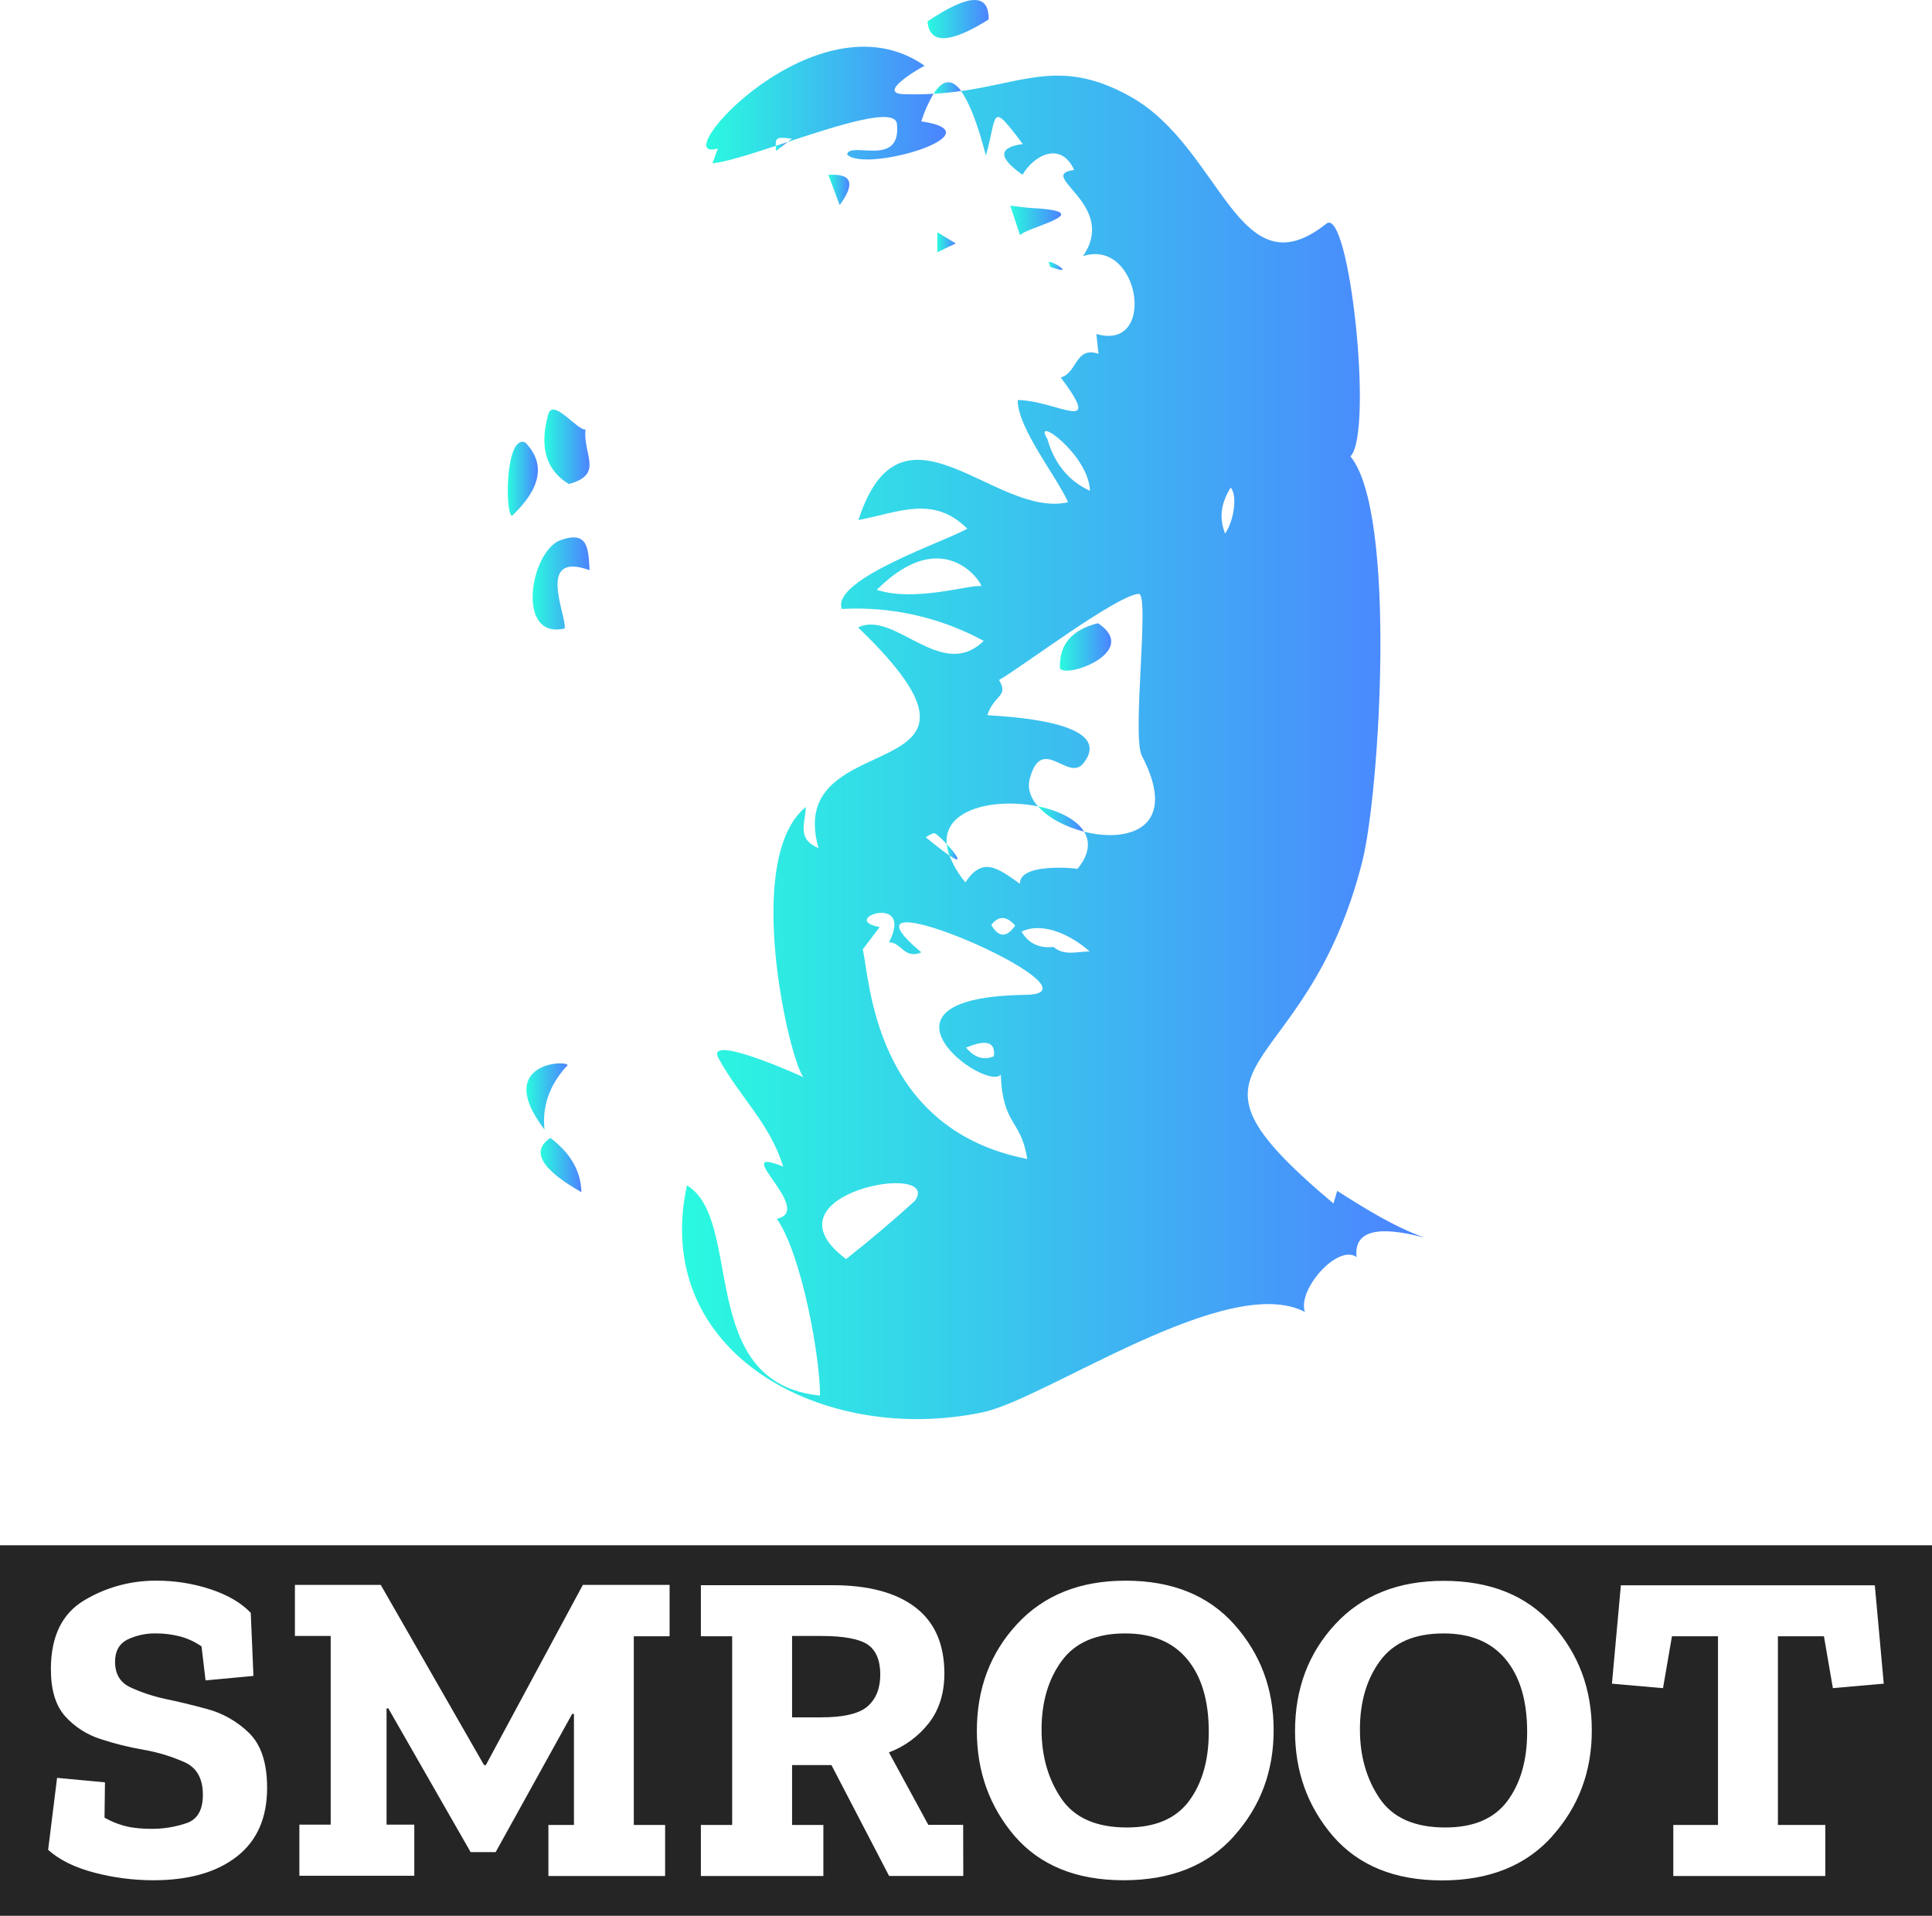
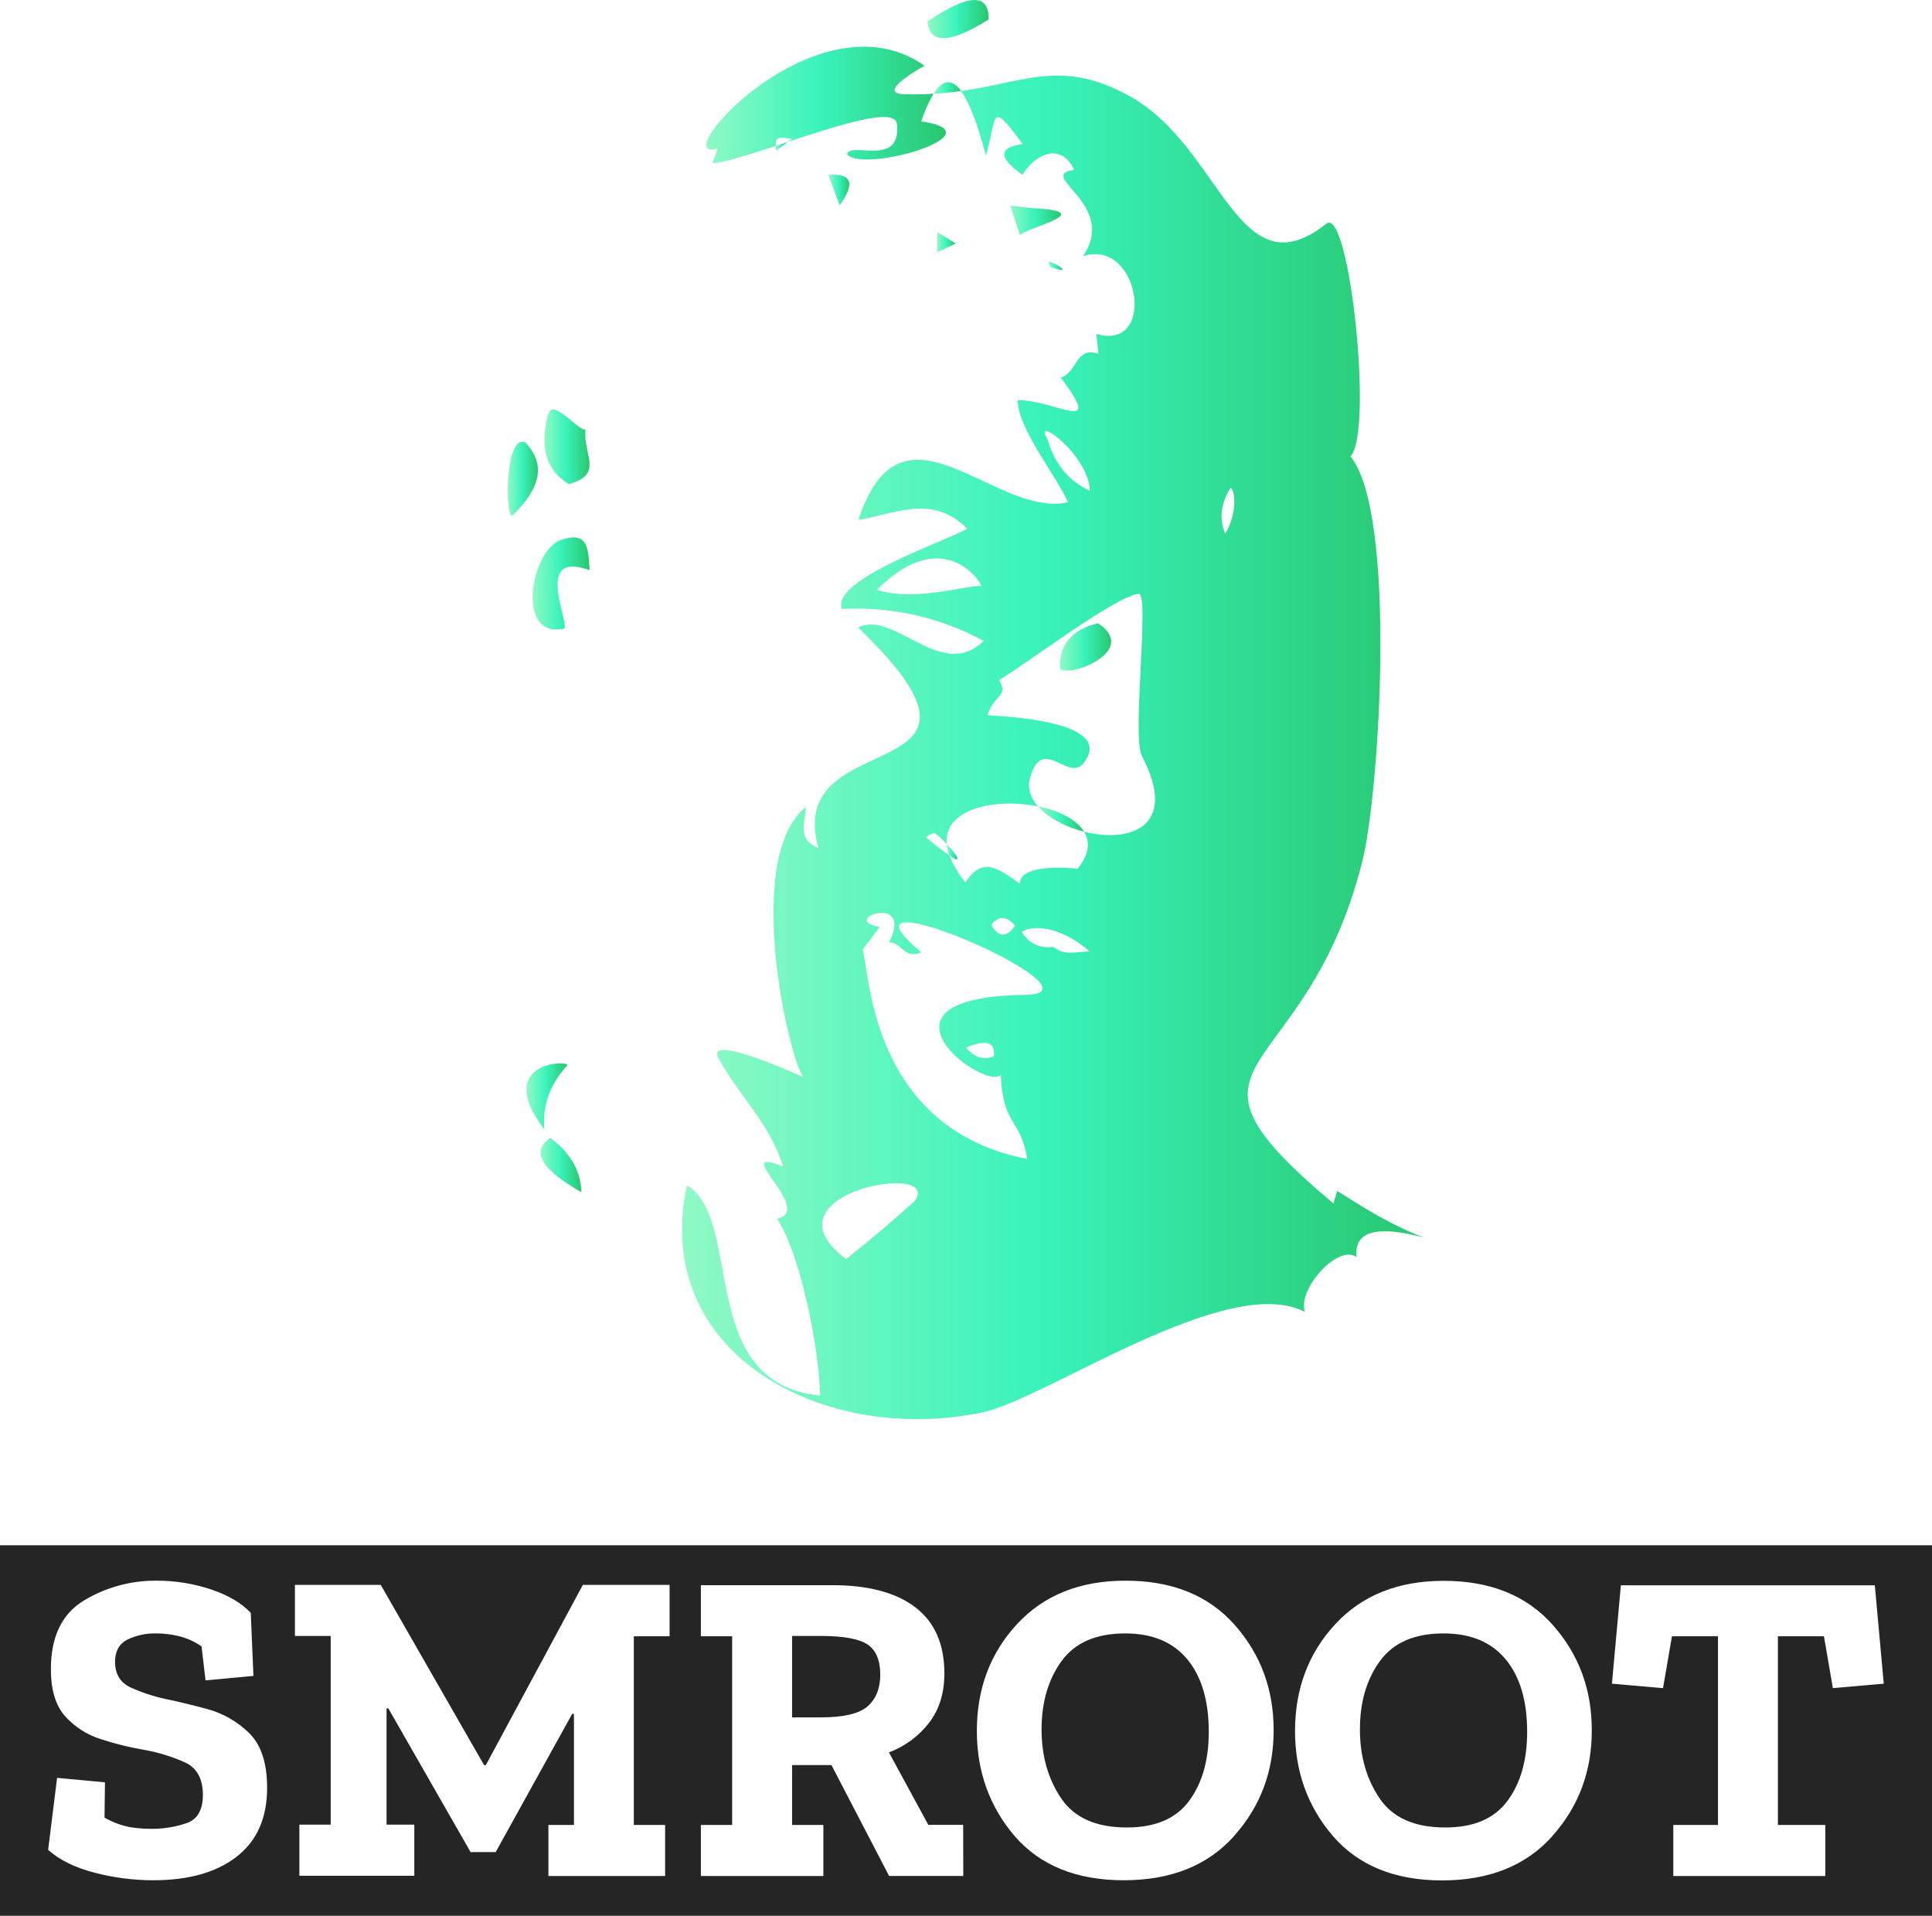
<svg xmlns="http://www.w3.org/2000/svg" xmlns:xlink="http://www.w3.org/1999/xlink" viewBox="0 0 605.2 600.05">
  <defs>
-     <style>.cls-1{fill:url(#Nowa_próbka_gradientu_1);}.cls-2{fill:url(#Nowa_próbka_gradientu_1-2);}.cls-3{fill:url(#Nowa_próbka_gradientu_1-3);}.cls-4{fill:url(#Nowa_próbka_gradientu_1-4);}.cls-5{fill:url(#Nowa_próbka_gradientu_1-5);}.cls-6{fill:url(#Nowa_próbka_gradientu_1-6);}.cls-7{fill:url(#Nowa_próbka_gradientu_1-7);}.cls-8{fill:url(#Nowa_próbka_gradientu_1-8);}.cls-9{fill:url(#Nowa_próbka_gradientu_1-9);}.cls-10{fill:url(#Nowa_próbka_gradientu_1-10);}.cls-11{fill:url(#Nowa_próbka_gradientu_1-11);}.cls-12{fill:url(#Nowa_próbka_gradientu_1-12);}.cls-13{fill:url(#Nowa_próbka_gradientu_1-13);}.cls-14{fill:url(#Nowa_próbka_gradientu_1-14);}.cls-15{fill:url(#Nowa_próbka_gradientu_1-15);}.cls-16{fill:url(#Nowa_próbka_gradientu_1-16);}.cls-17{fill:url(#Nowa_próbka_gradientu_1-17);}.cls-18{fill:url(#Nowa_próbka_gradientu_1-18);}.cls-19{fill:url(#Nowa_próbka_gradientu_1-19);}.cls-20{fill:url(#Nowa_próbka_gradientu_1-20);}.cls-21{fill:url(#Nowa_próbka_gradientu_1-21);}.cls-22{fill:url(#Nowa_próbka_gradientu_1-22);}.cls-23{fill:url(#Nowa_próbka_gradientu_1-23);}.cls-24{fill:url(#Nowa_próbka_gradientu_1-24);}.cls-25{fill:url(#Nowa_próbka_gradientu_1-25);}.cls-26{fill:#252525;}</style>
-     <linearGradient id="Nowa_próbka_gradientu_1" x1="243" y1="45.86" x2="246.75" y2="45.86" gradientUnits="userSpaceOnUse">
-       <stop offset="0" stop-color="#2afadf" />
-       <stop offset="1" stop-color="#4c83ff" />
+     <style>.cls-1{fill:url(#Gradient_bez_nazwy_75);}.cls-2{fill:url(#Gradient_bez_nazwy_75-2);}.cls-3{fill:url(#Gradient_bez_nazwy_75-3);}.cls-4{fill:url(#Gradient_bez_nazwy_75-4);}.cls-5{fill:url(#Gradient_bez_nazwy_75-5);}.cls-6{fill:url(#Gradient_bez_nazwy_75-6);}.cls-7{fill:url(#Gradient_bez_nazwy_75-7);}.cls-8{fill:url(#Gradient_bez_nazwy_75-8);}.cls-9{fill:url(#Gradient_bez_nazwy_75-9);}.cls-10{fill:url(#Gradient_bez_nazwy_75-10);}.cls-11{fill:url(#Gradient_bez_nazwy_75-11);}.cls-12{fill:url(#Gradient_bez_nazwy_75-12);}.cls-13{fill:url(#Gradient_bez_nazwy_75-13);}.cls-14{fill:url(#Gradient_bez_nazwy_75-14);}.cls-15{fill:url(#Gradient_bez_nazwy_75-15);}.cls-16{fill:url(#Gradient_bez_nazwy_75-16);}.cls-17{fill:url(#Gradient_bez_nazwy_75-17);}.cls-18{fill:url(#Gradient_bez_nazwy_75-18);}.cls-19{fill:url(#Gradient_bez_nazwy_75-19);}.cls-20{fill:url(#Gradient_bez_nazwy_75-20);}.cls-21{fill:url(#Gradient_bez_nazwy_75-21);}.cls-22{fill:url(#Gradient_bez_nazwy_75-22);}.cls-23{fill:url(#Gradient_bez_nazwy_75-23);}.cls-24{fill:url(#Gradient_bez_nazwy_75-24);}.cls-25{fill:url(#Gradient_bez_nazwy_75-25);}.cls-26{fill:#252525;}</style>
+     <linearGradient id="Gradient_bez_nazwy_75" x1="243" y1="45.86" x2="246.75" y2="45.86" gradientUnits="userSpaceOnUse">
+       <stop offset="0" stop-color="#90f9c4" />
+       <stop offset="0.48" stop-color="#39f3bb" />
+       <stop offset="1" stop-color="#28c76f" />
    </linearGradient>
-     <linearGradient id="Nowa_próbka_gradientu_1-2" x1="221.27" y1="32.9" x2="296.32" y2="32.9" xlink:href="#Nowa_próbka_gradientu_1" />
-     <linearGradient id="Nowa_próbka_gradientu_1-3" x1="289.63" y1="20.5" x2="290.14" y2="20.5" xlink:href="#Nowa_próbka_gradientu_1" />
-     <linearGradient id="Nowa_próbka_gradientu_1-4" x1="292.43" y1="27.57" x2="301.11" y2="27.57" xlink:href="#Nowa_próbka_gradientu_1" />
-     <linearGradient id="Nowa_próbka_gradientu_1-5" x1="296.58" y1="266.77" x2="299.95" y2="266.77" xlink:href="#Nowa_próbka_gradientu_1" />
-     <linearGradient id="Nowa_próbka_gradientu_1-6" x1="213.67" y1="234.07" x2="446.14" y2="234.07" xlink:href="#Nowa_próbka_gradientu_1" />
-     <linearGradient id="Nowa_próbka_gradientu_1-7" x1="325.16" y1="256.53" x2="339.59" y2="256.53" xlink:href="#Nowa_próbka_gradientu_1" />
-     <linearGradient id="Nowa_próbka_gradientu_1-8" x1="166.85" y1="182.74" x2="184.69" y2="182.74" xlink:href="#Nowa_próbka_gradientu_1" />
-     <linearGradient id="Nowa_próbka_gradientu_1-9" x1="170.53" y1="139.94" x2="184.67" y2="139.94" xlink:href="#Nowa_próbka_gradientu_1" />
-     <linearGradient id="Nowa_próbka_gradientu_1-10" x1="164.91" y1="343.42" x2="177.77" y2="343.42" xlink:href="#Nowa_próbka_gradientu_1" />
-     <linearGradient id="Nowa_próbka_gradientu_1-11" x1="159.06" y1="149.97" x2="168.5" y2="149.97" xlink:href="#Nowa_próbka_gradientu_1" />
-     <linearGradient id="Nowa_próbka_gradientu_1-12" x1="316.47" y1="69.06" x2="332.42" y2="69.06" xlink:href="#Nowa_próbka_gradientu_1" />
-     <linearGradient id="Nowa_próbka_gradientu_1-13" x1="169.37" y1="364.91" x2="182.14" y2="364.91" xlink:href="#Nowa_próbka_gradientu_1" />
-     <linearGradient id="Nowa_próbka_gradientu_1-14" x1="290.54" y1="5.98" x2="309.68" y2="5.98" xlink:href="#Nowa_próbka_gradientu_1" />
-     <linearGradient id="Nowa_próbka_gradientu_1-15" x1="328.51" y1="83.29" x2="332.85" y2="83.29" xlink:href="#Nowa_próbka_gradientu_1" />
-     <linearGradient id="Nowa_próbka_gradientu_1-16" x1="259.49" y1="59.49" x2="266.05" y2="59.49" xlink:href="#Nowa_próbka_gradientu_1" />
-     <linearGradient id="Nowa_próbka_gradientu_1-17" x1="293.61" y1="75.87" x2="299.41" y2="75.87" xlink:href="#Nowa_próbka_gradientu_1" />
-     <linearGradient id="Nowa_próbka_gradientu_1-18" x1="190.11" y1="116.47" x2="190.19" y2="116.47" xlink:href="#Nowa_próbka_gradientu_1" />
-     <linearGradient id="Nowa_próbka_gradientu_1-19" x1="191.2" y1="115.69" x2="191.21" y2="115.69" xlink:href="#Nowa_próbka_gradientu_1" />
-     <linearGradient id="Nowa_próbka_gradientu_1-20" x1="190.42" y1="116.18" x2="190.67" y2="116.18" xlink:href="#Nowa_próbka_gradientu_1" />
-     <linearGradient id="Nowa_próbka_gradientu_1-21" x1="191.21" y1="114.69" x2="193.92" y2="114.69" xlink:href="#Nowa_próbka_gradientu_1" />
-     <linearGradient id="Nowa_próbka_gradientu_1-22" x1="190.67" y1="115.89" x2="191.2" y2="115.89" xlink:href="#Nowa_próbka_gradientu_1" />
-     <linearGradient id="Nowa_próbka_gradientu_1-23" x1="190.19" y1="116.44" x2="190.2" y2="116.44" xlink:href="#Nowa_próbka_gradientu_1" />
-     <linearGradient id="Nowa_próbka_gradientu_1-24" x1="190.2" y1="116.35" x2="190.42" y2="116.35" xlink:href="#Nowa_próbka_gradientu_1" />
-     <linearGradient id="Nowa_próbka_gradientu_1-25" x1="332.01" y1="202.63" x2="348.09" y2="202.63" xlink:href="#Nowa_próbka_gradientu_1" />
+     <linearGradient id="Gradient_bez_nazwy_75-2" x1="221.27" y1="32.9" x2="296.32" y2="32.9" xlink:href="#Gradient_bez_nazwy_75" />
+     <linearGradient id="Gradient_bez_nazwy_75-3" x1="289.63" y1="20.5" x2="290.14" y2="20.5" xlink:href="#Gradient_bez_nazwy_75" />
+     <linearGradient id="Gradient_bez_nazwy_75-4" x1="292.43" y1="27.57" x2="301.11" y2="27.57" xlink:href="#Gradient_bez_nazwy_75" />
+     <linearGradient id="Gradient_bez_nazwy_75-5" x1="296.58" y1="266.77" x2="299.95" y2="266.77" xlink:href="#Gradient_bez_nazwy_75" />
+     <linearGradient id="Gradient_bez_nazwy_75-6" x1="213.67" y1="234.07" x2="446.14" y2="234.07" xlink:href="#Gradient_bez_nazwy_75" />
+     <linearGradient id="Gradient_bez_nazwy_75-7" x1="325.16" y1="256.53" x2="339.59" y2="256.53" xlink:href="#Gradient_bez_nazwy_75" />
+     <linearGradient id="Gradient_bez_nazwy_75-8" x1="166.85" y1="182.74" x2="184.69" y2="182.74" xlink:href="#Gradient_bez_nazwy_75" />
+     <linearGradient id="Gradient_bez_nazwy_75-9" x1="170.53" y1="139.94" x2="184.67" y2="139.94" xlink:href="#Gradient_bez_nazwy_75" />
+     <linearGradient id="Gradient_bez_nazwy_75-10" x1="164.91" y1="343.42" x2="177.77" y2="343.42" xlink:href="#Gradient_bez_nazwy_75" />
+     <linearGradient id="Gradient_bez_nazwy_75-11" x1="159.06" y1="149.97" x2="168.5" y2="149.97" xlink:href="#Gradient_bez_nazwy_75" />
+     <linearGradient id="Gradient_bez_nazwy_75-12" x1="316.47" y1="69.06" x2="332.42" y2="69.06" xlink:href="#Gradient_bez_nazwy_75" />
+     <linearGradient id="Gradient_bez_nazwy_75-13" x1="169.37" y1="364.91" x2="182.14" y2="364.91" xlink:href="#Gradient_bez_nazwy_75" />
+     <linearGradient id="Gradient_bez_nazwy_75-14" x1="290.54" y1="5.98" x2="309.68" y2="5.98" xlink:href="#Gradient_bez_nazwy_75" />
+     <linearGradient id="Gradient_bez_nazwy_75-15" x1="328.51" y1="83.29" x2="332.85" y2="83.29" xlink:href="#Gradient_bez_nazwy_75" />
+     <linearGradient id="Gradient_bez_nazwy_75-16" x1="259.49" y1="59.49" x2="266.05" y2="59.49" xlink:href="#Gradient_bez_nazwy_75" />
+     <linearGradient id="Gradient_bez_nazwy_75-17" x1="293.61" y1="75.87" x2="299.41" y2="75.87" xlink:href="#Gradient_bez_nazwy_75" />
+     <linearGradient id="Gradient_bez_nazwy_75-18" x1="190.11" y1="116.47" x2="190.19" y2="116.47" xlink:href="#Gradient_bez_nazwy_75" />
+     <linearGradient id="Gradient_bez_nazwy_75-19" x1="191.2" y1="115.69" x2="191.21" y2="115.69" xlink:href="#Gradient_bez_nazwy_75" />
+     <linearGradient id="Gradient_bez_nazwy_75-20" x1="190.42" y1="116.18" x2="190.67" y2="116.18" xlink:href="#Gradient_bez_nazwy_75" />
+     <linearGradient id="Gradient_bez_nazwy_75-21" x1="191.21" y1="114.69" x2="193.92" y2="114.69" xlink:href="#Gradient_bez_nazwy_75" />
+     <linearGradient id="Gradient_bez_nazwy_75-22" x1="190.67" y1="115.89" x2="191.2" y2="115.89" xlink:href="#Gradient_bez_nazwy_75" />
+     <linearGradient id="Gradient_bez_nazwy_75-23" x1="190.19" y1="116.44" x2="190.2" y2="116.44" xlink:href="#Gradient_bez_nazwy_75" />
+     <linearGradient id="Gradient_bez_nazwy_75-24" x1="190.2" y1="116.35" x2="190.42" y2="116.35" xlink:href="#Gradient_bez_nazwy_75" />
+     <linearGradient id="Gradient_bez_nazwy_75-25" x1="332.01" y1="202.63" x2="348.09" y2="202.63" xlink:href="#Gradient_bez_nazwy_75" />
  </defs>
  <g id="Warstwa_2" data-name="Warstwa 2">
    <g id="Warstwa_1-2" data-name="Warstwa 1">
      <path class="cls-1" d="M243.09,47.25l3.66-2.78L243,45.7C243,46.15,243.05,46.66,243.09,47.25Z" />
      <path class="cls-2" d="M283.08,29.5c-8.26-.29,3.86-7.5,6.55-8.91-33.67-23.66-82,31.14-64.77,25.9-.87,2.43-1.27,3.57-1.67,4.67,4.16-.42,11.62-2.77,19.81-5.46-.08-2.79.61-2.79,5.09-2.25l-1.34,1c16.14-5.31,33.64-11,34.21-5.65,1.48,13.91-14.78,5.25-15.61,9.56,5.48,6,48.11-6.67,23.24-10.35a42,42,0,0,1,3.84-8.65C289.51,29.55,286.41,29.61,283.08,29.5Z" />
      <path class="cls-3" d="M289.63,20.59l.08.06C290.36,20.25,290.23,20.28,289.63,20.59Z" />
      <path class="cls-4" d="M292.43,29.38c3.08-.18,6-.49,8.68-.88Q296.72,22.61,292.43,29.38Z" />
      <path class="cls-5" d="M296.58,264.38a14.41,14.41,0,0,0,.83,3.59C302.05,271.1,299.47,267.47,296.58,264.38Z" />
      <path class="cls-6" d="M418.88,373c-.59,2-.85,2.88-1.17,3.95-56.45-47.43-9.2-35.23,9-107,5.51-21.68,10.9-109.39-3.69-127,7.3-7.36-.34-78.64-7.56-72.88-27.68,22-32.69-23.85-61.42-39.85-21.18-11.79-32.59-4.59-53-1.68q3.86,5.19,7.8,20.18c3.67-12.91,1.16-17.44,11.55-3.6q-11.58,1.56-.08,9.61c3.48-6,11.92-10.73,16.18-1.5-12.37,1.63,13.95,10.68,2.76,27,17.83-5.8,23.28,30,4.18,24.37.24,2.18.42,3.86.68,6.21-7.37-2.42-6.52,5.89-11.81,7.43,13.72,18.34-1.13,7.22-13.49,7.06-.1,8.73,12.09,23.78,15.77,32-22.9,5.29-52.08-36.2-65.68,5.57,12.52-2.3,23.37-7.95,34.1,2.71-6.15,3.75-42.78,15.83-39.3,25.15a83.45,83.45,0,0,1,44.44,10c-13.22,13-27.95-9.83-39.34-4.2,54.14,52-23.8,29.12-12.4,69.1-7.09-2.92-4-8.12-4-12.85-19.86,16.18-5.1,79.26-.73,84.6-5.65-2.57-30.7-13.39-26.56-5.86,6.79,12.36,15.9,20.08,20.23,33.87-17.64-7.11,10.3,13.79-2,16.34,7.73,11.08,13.54,43,13.54,55.38-39.08-3.87-23.68-54.93-41.69-65.85C203.75,424,258,452.85,307.86,442.34c19.89-4.2,76.65-44,100.89-31.44-2.39-7.06,10.36-21.37,16.19-17.17q-1.28-12.08,21.2-6.1C436.38,384.05,427.61,378.54,418.88,373Zm-3.8-143.83c12.12,4.81,1.52.6,0,0ZM307.35,183.6c-3.32-.65-20.67,5.09-32.69,1.14C296.22,163.2,308.32,183.79,307.35,183.6Zm20.73-46.12c-4.89-7.91,13,4.86,13.34,16.25Q331.42,149.13,328.08,137.48ZM286.61,376.1q-10.46,9.51-21.57,18.25C237.5,373.8,295.43,363.47,286.61,376.1Zm34.66-64.5c-53.07.73-12.51,30.44-7.79,25,.63,16.11,6.46,14,8.29,26.41-48.28-9.43-49.28-56.63-51.51-65.65l5.3-7c-13.28-2.33,11.07-10.94,2.91,4.81,3.77-.2,4.86,5.47,10.14,3.11C256.14,271.22,349.24,311.22,321.27,311.6Zm-9.94,19.25q-4.79,2-8.7-2.72Q312.16,324.1,311.33,330.85Zm-.82-41.14q3.4-4.45,7.5.19Q314,295.68,310.51,289.71ZM330,296.6q-6.76.72-10-4.8c6.76-3.3,15.9,1.33,21.32,6.2C336.72,298.12,333.45,299.4,330,296.6Zm9.61-36.1c1.91,3.17,1.66,7.1-2.11,11.66-.26-.25-18.3-2-18,4.66-7-5-11.73-8.61-17.08-.45a29.89,29.89,0,0,1-5-8.4c-1.56-1.05-3.94-2.86-7.4-5.71a7.64,7.64,0,0,1,2.53-1.3c.48-.09,2.31,1.57,4,3.42-1-11.26,15.47-14.47,28.58-11.82-2.29-2.6-3.39-5.6-2.53-8.75,3.79-13.92,12,1.26,16.78-4.75C350,225.68,313.84,224.38,309.29,224c2.15-6.52,6.81-5.82,3.65-11,7.54-4.35,36.65-26.43,43.75-27,3.57-.27-2.22,44.64,1,50.73C369.48,259.3,353.68,264.07,339.59,260.5Zm44.17-93.34c-2.12-5.3-1.09-9.89,1.73-14.44C387.64,155,386.67,162.81,383.76,167.16Z" />
      <path class="cls-7" d="M325.16,252.56c3.18,3.62,8.66,6.48,14.43,7.94C337.25,256.61,331.61,253.87,325.16,252.56Z" />
      <path class="cls-8" d="M175.68,169.14c-9.54,3.34-14.3,31.35,1.22,27.7.67-3.86-9.2-24.38,7.79-18.25C184.27,172,184.36,166.1,175.68,169.14Z" />
      <path class="cls-9" d="M178.19,151.61c11.14-3.05,4.34-9.19,5.22-17.1-2.37.58-10.44-10.32-11.72-4.53Q167.53,145.16,178.19,151.61Z" />
      <path class="cls-10" d="M170.56,353.79q-1.14-10.82,6.79-19.69C181.53,331.86,153.28,331.21,170.56,353.79Z" />
      <path class="cls-11" d="M164.52,138.56c-6.28-2.55-6.36,22.56-4.12,23Q174.17,148.47,164.52,138.56Z" />
      <path class="cls-12" d="M323.42,65.18c-2.15-.12-4.3-.47-6.95-.77,1,3.16,1.88,5.66,3.08,9.3C320.82,71.32,345.17,66.31,323.42,65.18Z" />
      <path class="cls-13" d="M172.41,356.41q-9.27,6.22,9.73,17C181.88,365.79,177.88,360.61,172.41,356.41Z" />
      <path class="cls-14" d="M309.68,6.11q.27-12.51-19.14.61Q291.5,17.49,309.68,6.11Z" />
      <path class="cls-15" d="M328.65,82.56a2.24,2.24,0,0,1,.3,1C338.6,87,327.12,80.14,328.65,82.56Z" />
      <path class="cls-16" d="M259.49,54.78c1.23,3.29,2.29,6.12,3.54,9.48Q270.5,54,259.49,54.78Z" />
      <path class="cls-17" d="M293.61,79l5.8-2.75-5.8-3.49Z" />
      <path class="cls-18" d="M190.19,116.44Z" />
      <path class="cls-19" d="M191.2,115.7h0Z" />
      <path class="cls-20" d="M190.42,116.27l.25-.18Z" />
      <path class="cls-21" d="M193,114.36l-1.81,1.33Z" />
      <path class="cls-22" d="M190.67,116.09l.53-.39Z" />
      <path class="cls-23" d="M190.19,116.44h0Z" />
      <path class="cls-24" d="M190.2,116.43l.22-.16Z" />
      <path class="cls-25" d="M343.93,195.19q-12.35,3.1-11.9,14.08C333.55,212.75,357.52,204.17,343.93,195.19Z" />
      <path class="cls-26" d="M271.65,515q-4.06-2.58-14.29-2.59h-9.24v25.49h9q10.79,0,14.71-3.5t3.92-9.94Q275.71,517.63,271.65,515Z" />
      <path class="cls-26" d="M352.46,511.61q-13.59,0-19.89,8.62t-6.3,21.49q0,12.46,6.16,21.57t20.59,9.1q13.31,0,19.47-8.33t6.16-21.64q0-14.56-6.72-22.69T352.46,511.61Z" />
      <path class="cls-26" d="M452.17,511.61q-13.57,0-19.88,8.62T426,541.72q0,12.46,6.17,21.57t20.58,9.1q13.31,0,19.47-8.33t6.16-21.64q0-14.56-6.72-22.69T452.17,511.61Z" />
      <path class="cls-26" d="M0,484V600.05H605.2V484ZM74.18,581.5q-9.53,7.43-26.19,7.42a73,73,0,0,1-18.42-2.38q-9.16-2.38-14.49-7.14l2.8-22.55,15,1.4-.14,11.06a26.22,26.22,0,0,0,8.13,3,40.18,40.18,0,0,0,5.74.49,33.35,33.35,0,0,0,12.18-1.89q4.77-1.89,4.76-8.75,0-7.56-5.6-10.15a55.07,55.07,0,0,0-13.16-4,93.14,93.14,0,0,1-13.24-3.3,25.14,25.14,0,0,1-11.13-7.14q-4.48-5-4.48-14.77,0-15.27,10.36-21.5A43.16,43.16,0,0,1,49,495.09a53.34,53.34,0,0,1,17.09,2.73q8.11,2.73,12.46,7.35l.84,19.75-15,1.4-1.26-10.65A21.35,21.35,0,0,0,56,512.45a30.22,30.22,0,0,0-6.93-.84,19.85,19.85,0,0,0-9.31,2q-3.72,2-3.72,6.87c0,3.82,1.59,6.49,4.77,8a53.35,53.35,0,0,0,10.92,3.64q5.59,1.13,13.09,3.15A29.84,29.84,0,0,1,78,542.77q5.67,5.54,5.67,17.16Q83.7,574.08,74.18,581.5Zm135.57-69H198.54v59.1h9.81v16H171.79v-16h8V536.82h-.56L155.27,580.1h-7.85l-25.77-45h-.56v36.41h8.69v16h-36v-16h9.81v-59.1H92.38v-16h26.89l32.36,56.44h.56l30.39-56.44h27.17Zm92,75.07H278.51l-18.06-34.73H248.12v18.76h9.8v16H219.55v-16h9.8v-59.1h-9.8v-16h41.18q16.93,0,26,6.93t9.1,20.66q0,9.24-4.76,15.47a28.73,28.73,0,0,1-12.61,9.32l12.33,22.68h10.92Zm84.8-12.46Q374.17,588.92,352,588.92t-34.18-13.86Q306,561.18,306,542.14q0-19.87,12.61-33.47t34-13.58q21.84,0,34.1,13.79t12.26,33Q399,561.19,386.56,575.06Zm99.72,0q-12.4,13.86-34.53,13.86t-34.17-13.86q-11.91-13.87-11.9-32.92,0-19.87,12.6-33.47t34-13.58q21.85,0,34.11,13.79t12.25,33Q498.67,561.19,486.28,575.06Zm87.88-46.36-2.8-16.25H556.93v59.1h14.85v16H524.16v-16h14v-59.1H523.74l-2.8,16.25-16-1.4,2.8-30.81h79.55l2.8,30.81Z" />
    </g>
  </g>
</svg>
